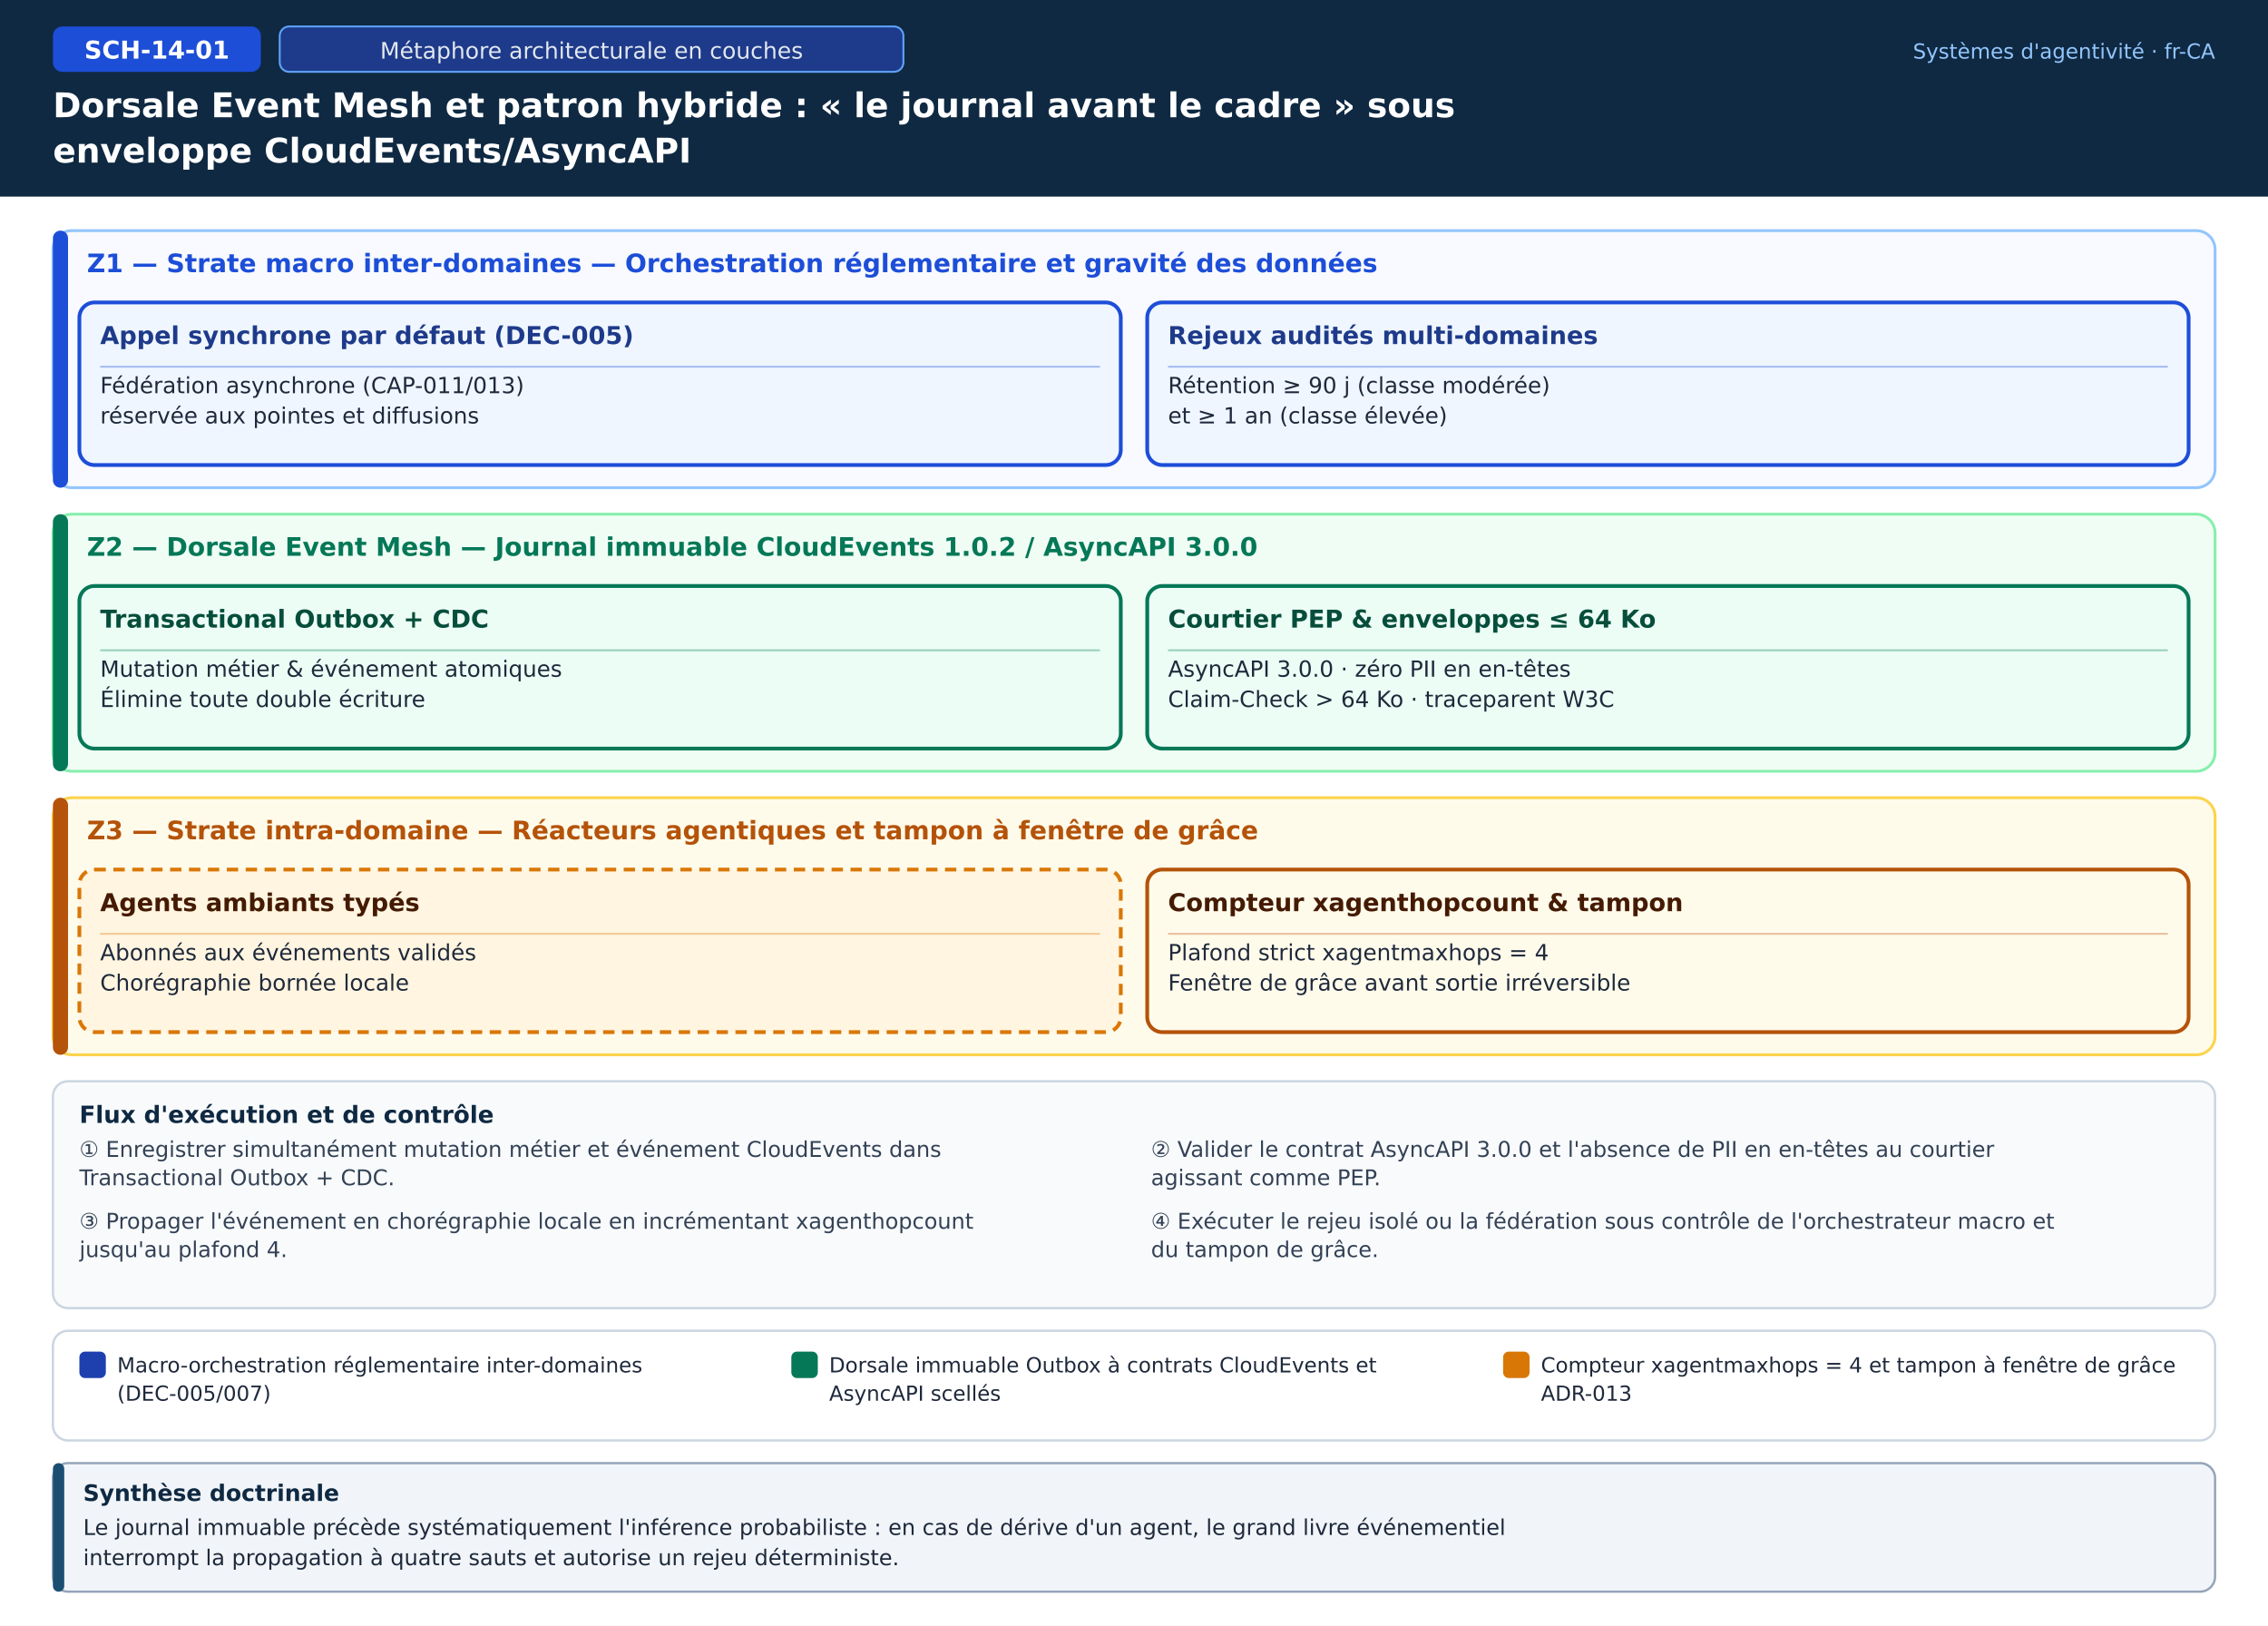
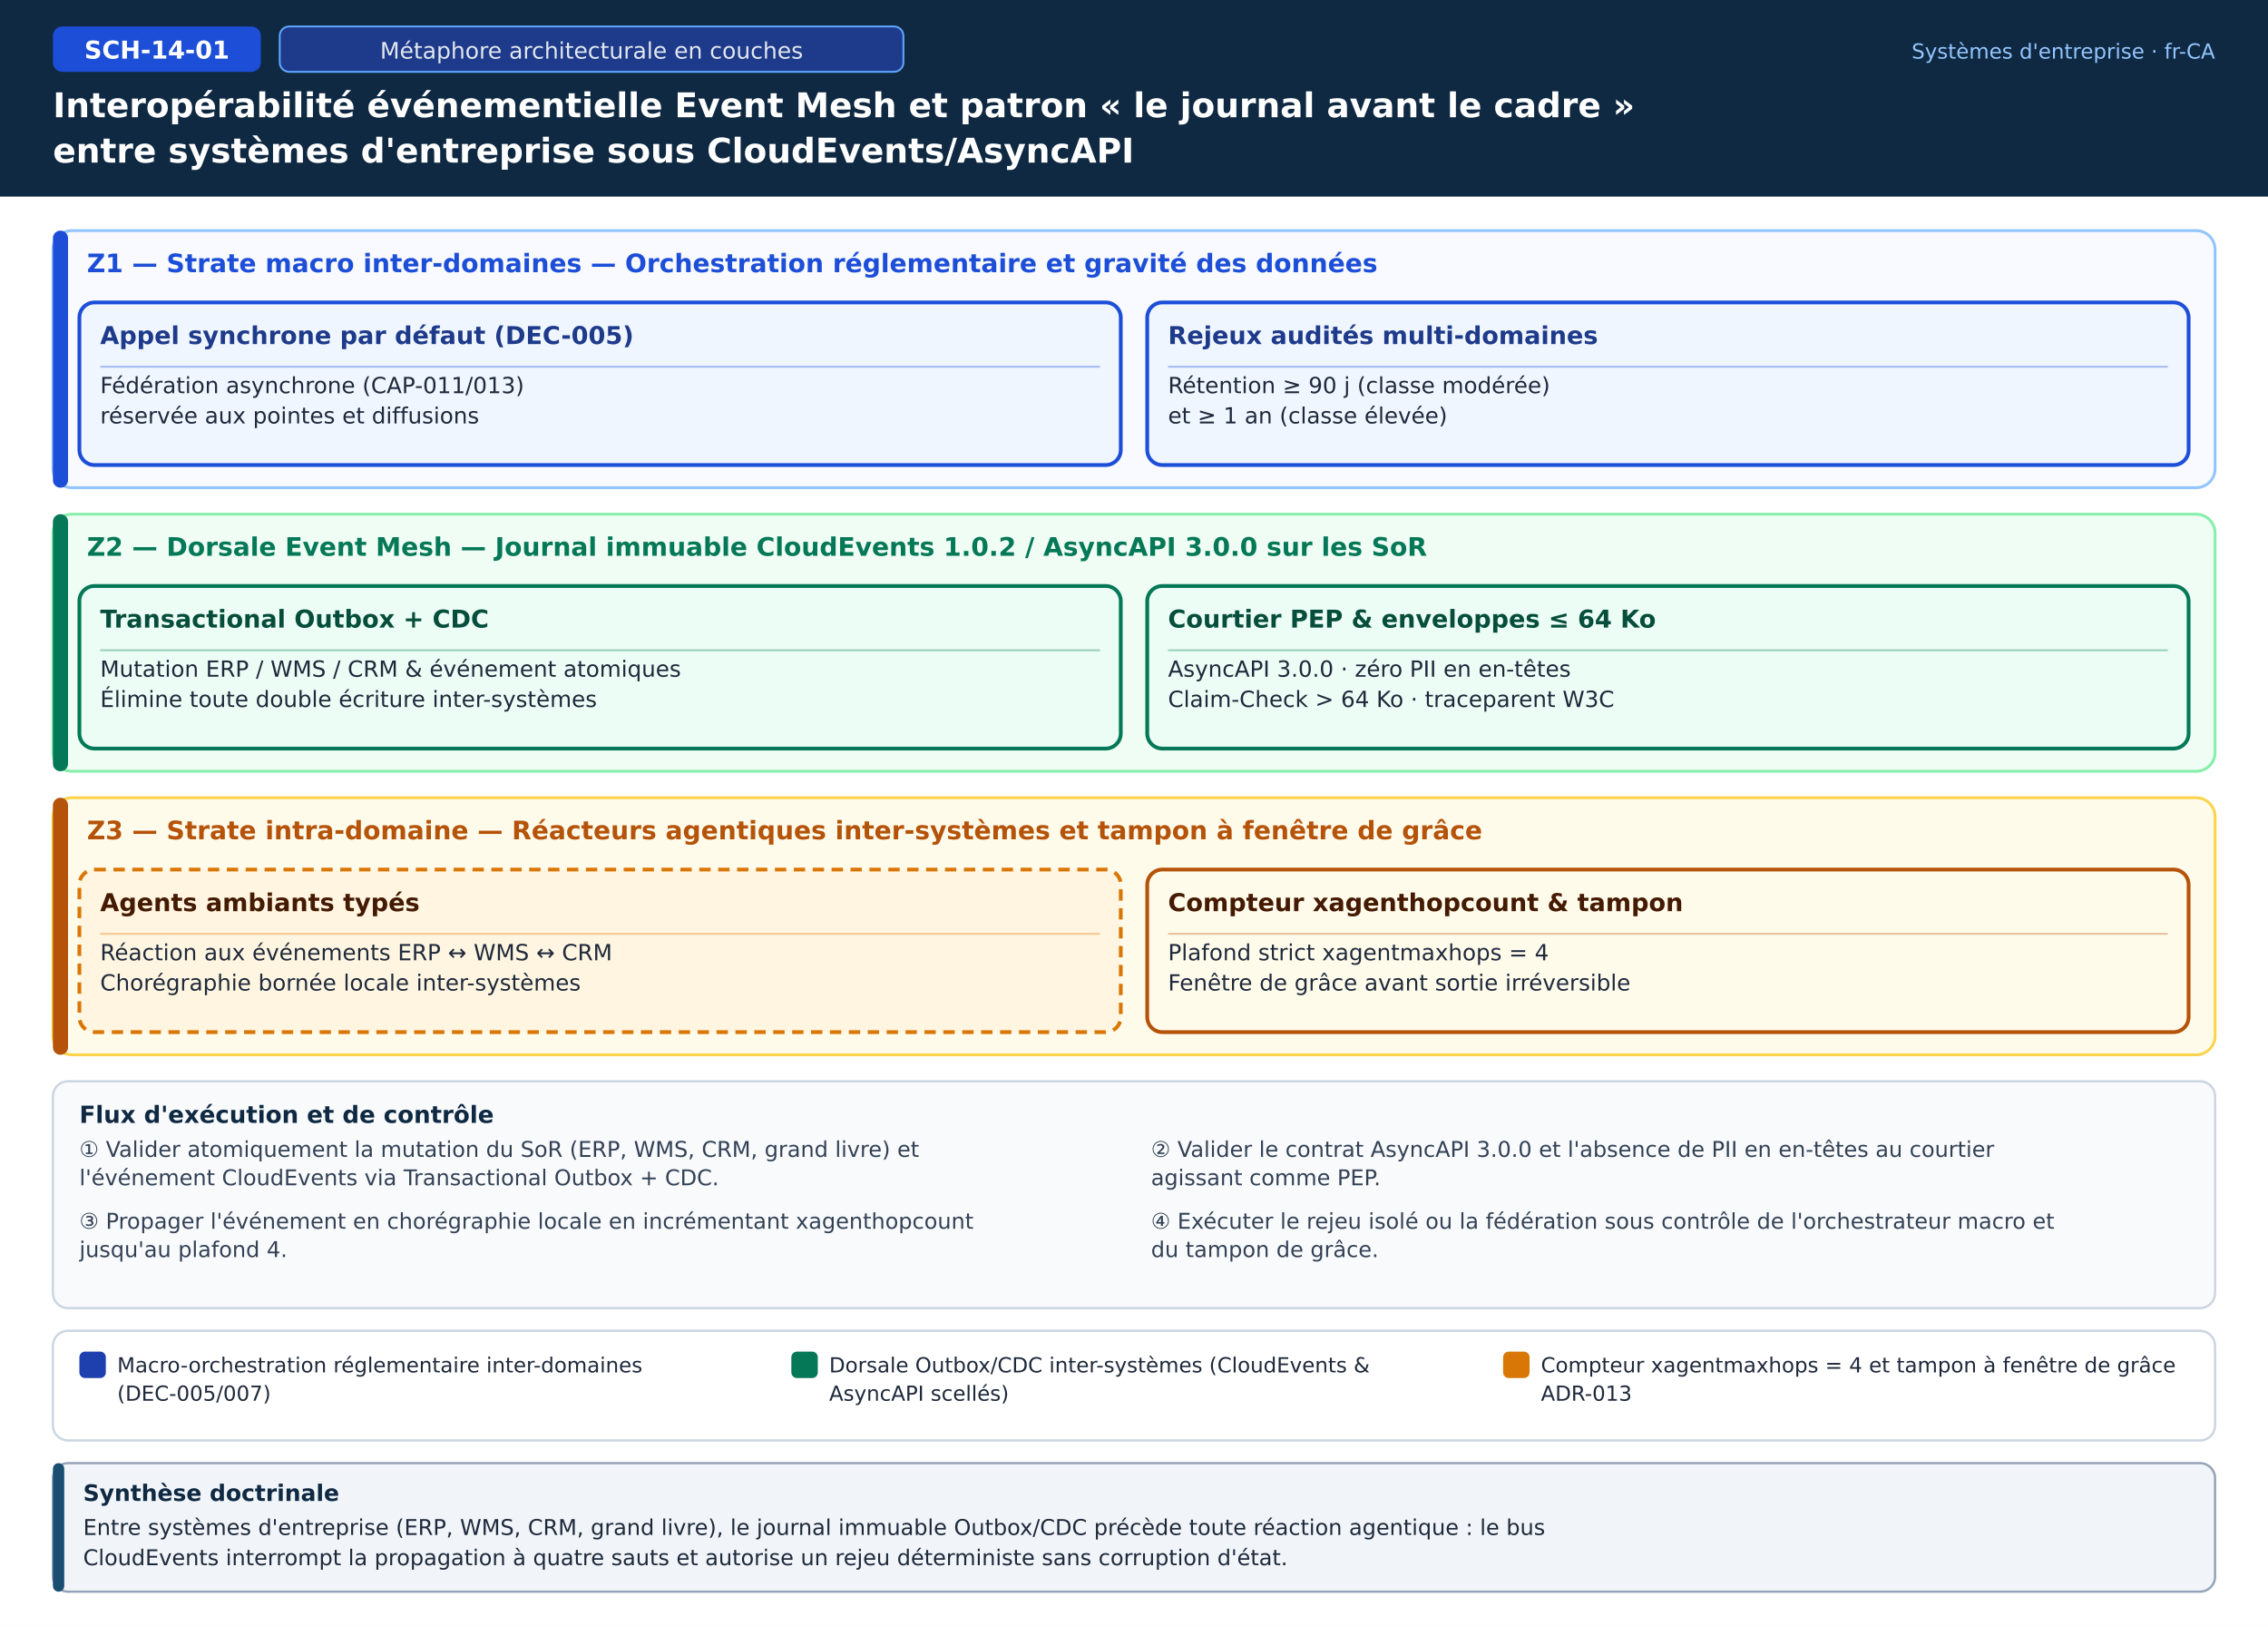
<svg xmlns="http://www.w3.org/2000/svg" viewBox="0 0 1200 860" width="1200" height="860" font-family="DejaVu Sans, Segoe UI, Arial, sans-serif">
  <rect id="bg-canvas" x="0" y="0" width="1200" height="860" fill="#FFFFFF" />
  <rect id="header-bg" x="0" y="0" width="1200" height="104" fill="#0F2942" />
  <rect x="28" y="14" width="110" height="24" rx="5" fill="#1D4ED8" />
  <text x="83" y="31" text-anchor="middle" font-size="13" font-weight="bold" fill="#FFFFFF">SCH-14-01</text>
  <rect x="148" y="14" width="330" height="24" rx="5" fill="#1E3A8A" stroke="#60A5FA" stroke-width="1" />
  <text x="313" y="31" text-anchor="middle" font-size="12" fill="#E2E8F0">Métaphore architecturale en couches</text>
-   <text x="1172" y="31" text-anchor="end" font-size="11" fill="#93C5FD">Systèmes d'agentivité · fr-CA</text>
-   <text x="28" y="62" font-size="18" font-weight="bold" fill="#FFFFFF">Dorsale Event Mesh et patron hybride : « le journal avant le cadre » sous</text>
-   <text x="28" y="86" font-size="18" font-weight="bold" fill="#FFFFFF">enveloppe CloudEvents/AsyncAPI</text>
+   <text x="1172" y="31" text-anchor="end" font-size="11" fill="#93C5FD">Systèmes d'entreprise · fr-CA</text>
+   <text x="28" y="62" font-size="18" font-weight="bold" fill="#FFFFFF">Interopérabilité événementielle Event Mesh et patron « le journal avant le cadre »</text>
+   <text x="28" y="86" font-size="18" font-weight="bold" fill="#FFFFFF">entre systèmes d'entreprise sous CloudEvents/AsyncAPI</text>
  <g id="zone-Z1" class="zone">
    <rect x="28" y="122" width="1144" height="136" rx="10" fill="#F8FAFF" stroke="#93C5FD" stroke-width="1.5" />
    <rect x="28" y="122" width="8" height="136" rx="4" fill="#1D4ED8" />
    <text x="46" y="144" font-size="13.5" font-weight="bold" fill="#1D4ED8">Z1 — Strate macro inter-domaines — Orchestration réglementaire et gravité des données</text>
    <g id="node-1" class="node" data-node="true">
      <rect x="42.0" y="160" width="551.0" height="86" rx="8" fill="#EFF6FF" stroke="#1D4ED8" stroke-width="2" />
      <text x="53.0" y="182" font-size="13" font-weight="bold" fill="#1E3A8A">Appel synchrone par défaut (DEC-005)</text>
      <line x1="53.0" y1="194" x2="582.0" y2="194" stroke="#1D4ED8" stroke-opacity="0.35" stroke-width="1" />
      <text x="53.0" y="208" font-size="11.8" fill="#1E293B">Fédération asynchrone (CAP-011/013)</text>
      <text x="53.0" y="224" font-size="11.8" fill="#1E293B">réservée aux pointes et diffusions</text>
    </g>
    <g id="node-2" class="node" data-node="true">
      <rect x="607.0" y="160" width="551.0" height="86" rx="8" fill="#EFF6FF" stroke="#1D4ED8" stroke-width="2" />
      <text x="618.0" y="182" font-size="13" font-weight="bold" fill="#1E3A8A">Rejeux audités multi-domaines</text>
      <line x1="618.0" y1="194" x2="1147.0" y2="194" stroke="#1D4ED8" stroke-opacity="0.35" stroke-width="1" />
      <text x="618.0" y="208" font-size="11.8" fill="#1E293B">Rétention ≥ 90 j (classe modérée)</text>
      <text x="618.0" y="224" font-size="11.8" fill="#1E293B">et ≥ 1 an (classe élevée)</text>
    </g>
  </g>
  <g id="zone-Z2" class="zone">
    <rect x="28" y="272" width="1144" height="136" rx="10" fill="#F0FDF4" stroke="#86EFAC" stroke-width="1.5" />
    <rect x="28" y="272" width="8" height="136" rx="4" fill="#047857" />
-     <text x="46" y="294" font-size="13.5" font-weight="bold" fill="#047857">Z2 — Dorsale Event Mesh — Journal immuable CloudEvents 1.0.2 / AsyncAPI 3.0.0</text>
+     <text x="46" y="294" font-size="13.5" font-weight="bold" fill="#047857">Z2 — Dorsale Event Mesh — Journal immuable CloudEvents 1.0.2 / AsyncAPI 3.0.0 sur les SoR</text>
    <g id="node-3" class="node" data-node="true">
      <rect x="42.0" y="310" width="551.0" height="86" rx="8" fill="#ECFDF5" stroke="#047857" stroke-width="2" />
      <text x="53.0" y="332" font-size="13" font-weight="bold" fill="#064E3B">Transactional Outbox + CDC</text>
      <line x1="53.0" y1="344" x2="582.0" y2="344" stroke="#047857" stroke-opacity="0.35" stroke-width="1" />
-       <text x="53.0" y="358" font-size="11.8" fill="#1E293B">Mutation métier &amp; événement atomiques</text>
-       <text x="53.0" y="374" font-size="11.8" fill="#1E293B">Élimine toute double écriture</text>
+       <text x="53.0" y="358" font-size="11.8" fill="#1E293B">Mutation ERP / WMS / CRM &amp; événement atomiques</text>
+       <text x="53.0" y="374" font-size="11.8" fill="#1E293B">Élimine toute double écriture inter-systèmes</text>
    </g>
    <g id="node-4" class="node" data-node="true">
      <rect x="607.0" y="310" width="551.0" height="86" rx="8" fill="#ECFDF5" stroke="#047857" stroke-width="2" />
      <text x="618.0" y="332" font-size="13" font-weight="bold" fill="#064E3B">Courtier PEP &amp; enveloppes ≤ 64 Ko</text>
      <line x1="618.0" y1="344" x2="1147.0" y2="344" stroke="#047857" stroke-opacity="0.35" stroke-width="1" />
      <text x="618.0" y="358" font-size="11.8" fill="#1E293B">AsyncAPI 3.0.0 · zéro PII en en-têtes</text>
      <text x="618.0" y="374" font-size="11.8" fill="#1E293B">Claim-Check &gt; 64 Ko · traceparent W3C</text>
    </g>
  </g>
  <g id="zone-Z3" class="zone">
    <rect x="28" y="422" width="1144" height="136" rx="10" fill="#FFFBEB" stroke="#FCD34D" stroke-width="1.5" />
    <rect x="28" y="422" width="8" height="136" rx="4" fill="#B45309" />
-     <text x="46" y="444" font-size="13.5" font-weight="bold" fill="#B45309">Z3 — Strate intra-domaine — Réacteurs agentiques et tampon à fenêtre de grâce</text>
+     <text x="46" y="444" font-size="13.5" font-weight="bold" fill="#B45309">Z3 — Strate intra-domaine — Réacteurs agentiques inter-systèmes et tampon à fenêtre de grâce</text>
    <g id="node-5" class="node" data-node="true">
      <rect x="42.0" y="460" width="551.0" height="86" rx="8" fill="#FFF5E0" stroke="#D97706" stroke-width="2" stroke-dasharray="6,4" />
      <text x="53.0" y="482" font-size="13" font-weight="bold" fill="#451A03">Agents ambiants typés</text>
      <line x1="53.0" y1="494" x2="582.0" y2="494" stroke="#D97706" stroke-opacity="0.35" stroke-width="1" />
-       <text x="53.0" y="508" font-size="11.8" fill="#1E293B">Abonnés aux événements validés</text>
-       <text x="53.0" y="524" font-size="11.8" fill="#1E293B">Chorégraphie bornée locale</text>
+       <text x="53.0" y="508" font-size="11.8" fill="#1E293B">Réaction aux événements ERP ↔ WMS ↔ CRM</text>
+       <text x="53.0" y="524" font-size="11.8" fill="#1E293B">Chorégraphie bornée locale inter-systèmes</text>
    </g>
    <g id="node-6" class="node" data-node="true">
      <rect x="607.0" y="460" width="551.0" height="86" rx="8" fill="#FFFBEB" stroke="#B45309" stroke-width="2" />
      <text x="618.0" y="482" font-size="13" font-weight="bold" fill="#451A03">Compteur xagenthopcount &amp; tampon</text>
      <line x1="618.0" y1="494" x2="1147.0" y2="494" stroke="#B45309" stroke-opacity="0.35" stroke-width="1" />
      <text x="618.0" y="508" font-size="11.8" fill="#1E293B">Plafond strict xagentmaxhops = 4</text>
      <text x="618.0" y="524" font-size="11.8" fill="#1E293B">Fenêtre de grâce avant sortie irréversible</text>
    </g>
  </g>
  <g id="flows-box">
    <rect x="28" y="572" width="1144" height="120" rx="8" fill="#F8FAFC" stroke="#CBD5E1" stroke-width="1.2" />
    <text x="42" y="594" font-size="12.5" font-weight="bold" fill="#0F2942">Flux d'exécution et de contrôle</text>
-     <text x="42.0" y="612" font-size="11.5" fill="#334155">① Enregistrer simultanément mutation métier et événement CloudEvents dans</text>
-     <text x="42.0" y="627" font-size="11.5" fill="#334155">Transactional Outbox + CDC.</text>
+     <text x="42.0" y="612" font-size="11.5" fill="#334155">① Valider atomiquement la mutation du SoR (ERP, WMS, CRM, grand livre) et</text>
+     <text x="42.0" y="627" font-size="11.5" fill="#334155">l'événement CloudEvents via Transactional Outbox + CDC.</text>
    <text x="609.0" y="612" font-size="11.5" fill="#334155">② Valider le contrat AsyncAPI 3.0.0 et l'absence de PII en en-têtes au courtier</text>
    <text x="609.0" y="627" font-size="11.5" fill="#334155">agissant comme PEP.</text>
    <text x="42.0" y="650" font-size="11.5" fill="#334155">③ Propager l'événement en chorégraphie locale en incrémentant xagenthopcount</text>
    <text x="42.0" y="665" font-size="11.5" fill="#334155">jusqu'au plafond 4.</text>
    <text x="609.0" y="650" font-size="11.5" fill="#334155">④ Exécuter le rejeu isolé ou la fédération sous contrôle de l'orchestrateur macro et</text>
    <text x="609.0" y="665" font-size="11.5" fill="#334155">du tampon de grâce.</text>
  </g>
  <g id="legend-box">
    <rect x="28" y="704" width="1144" height="58" rx="8" fill="#FFFFFF" stroke="#CBD5E1" stroke-width="1.2" />
    <rect x="42.0" y="715" width="14" height="14" rx="3" fill="#1E40AF" />
    <text x="62.0" y="726" font-size="11" fill="#1E293B">Macro-orchestration réglementaire inter-domaines</text>
    <text x="62.0" y="741" font-size="11" fill="#1E293B">(DEC-005/007)</text>
    <rect x="418.7" y="715" width="14" height="14" rx="3" fill="#047857" />
-     <text x="438.7" y="726" font-size="11" fill="#1E293B">Dorsale immuable Outbox à contrats CloudEvents et</text>
-     <text x="438.7" y="741" font-size="11" fill="#1E293B">AsyncAPI scellés</text>
+     <text x="438.7" y="726" font-size="11" fill="#1E293B">Dorsale Outbox/CDC inter-systèmes (CloudEvents &amp;</text>
+     <text x="438.7" y="741" font-size="11" fill="#1E293B">AsyncAPI scellés)</text>
    <rect x="795.3" y="715" width="14" height="14" rx="3" fill="#D97706" />
    <text x="815.3" y="726" font-size="11" fill="#1E293B">Compteur xagentmaxhops = 4 et tampon à fenêtre de grâce</text>
    <text x="815.3" y="741" font-size="11" fill="#1E293B">ADR-013</text>
  </g>
  <g id="takeaway-box">
    <rect x="28" y="774" width="1144" height="68" rx="8" fill="#F1F5F9" stroke="#94A3B8" stroke-width="1.2" />
    <rect x="28" y="774" width="6" height="68" rx="3" fill="#1B4F72" />
    <text x="44" y="794" font-size="12" font-weight="bold" fill="#0F2942">Synthèse doctrinale</text>
-     <text x="44" y="812" font-size="11.5" fill="#1E293B">Le journal immuable précède systématiquement l'inférence probabiliste : en cas de dérive d'un agent, le grand livre événementiel</text>
-     <text x="44" y="828" font-size="11.5" fill="#1E293B">interrompt la propagation à quatre sauts et autorise un rejeu déterministe.</text>
+     <text x="44" y="812" font-size="11.5" fill="#1E293B">Entre systèmes d'entreprise (ERP, WMS, CRM, grand livre), le journal immuable Outbox/CDC précède toute réaction agentique : le bus</text>
+     <text x="44" y="828" font-size="11.5" fill="#1E293B">CloudEvents interrompt la propagation à quatre sauts et autorise un rejeu déterministe sans corruption d'état.</text>
  </g>
</svg>
